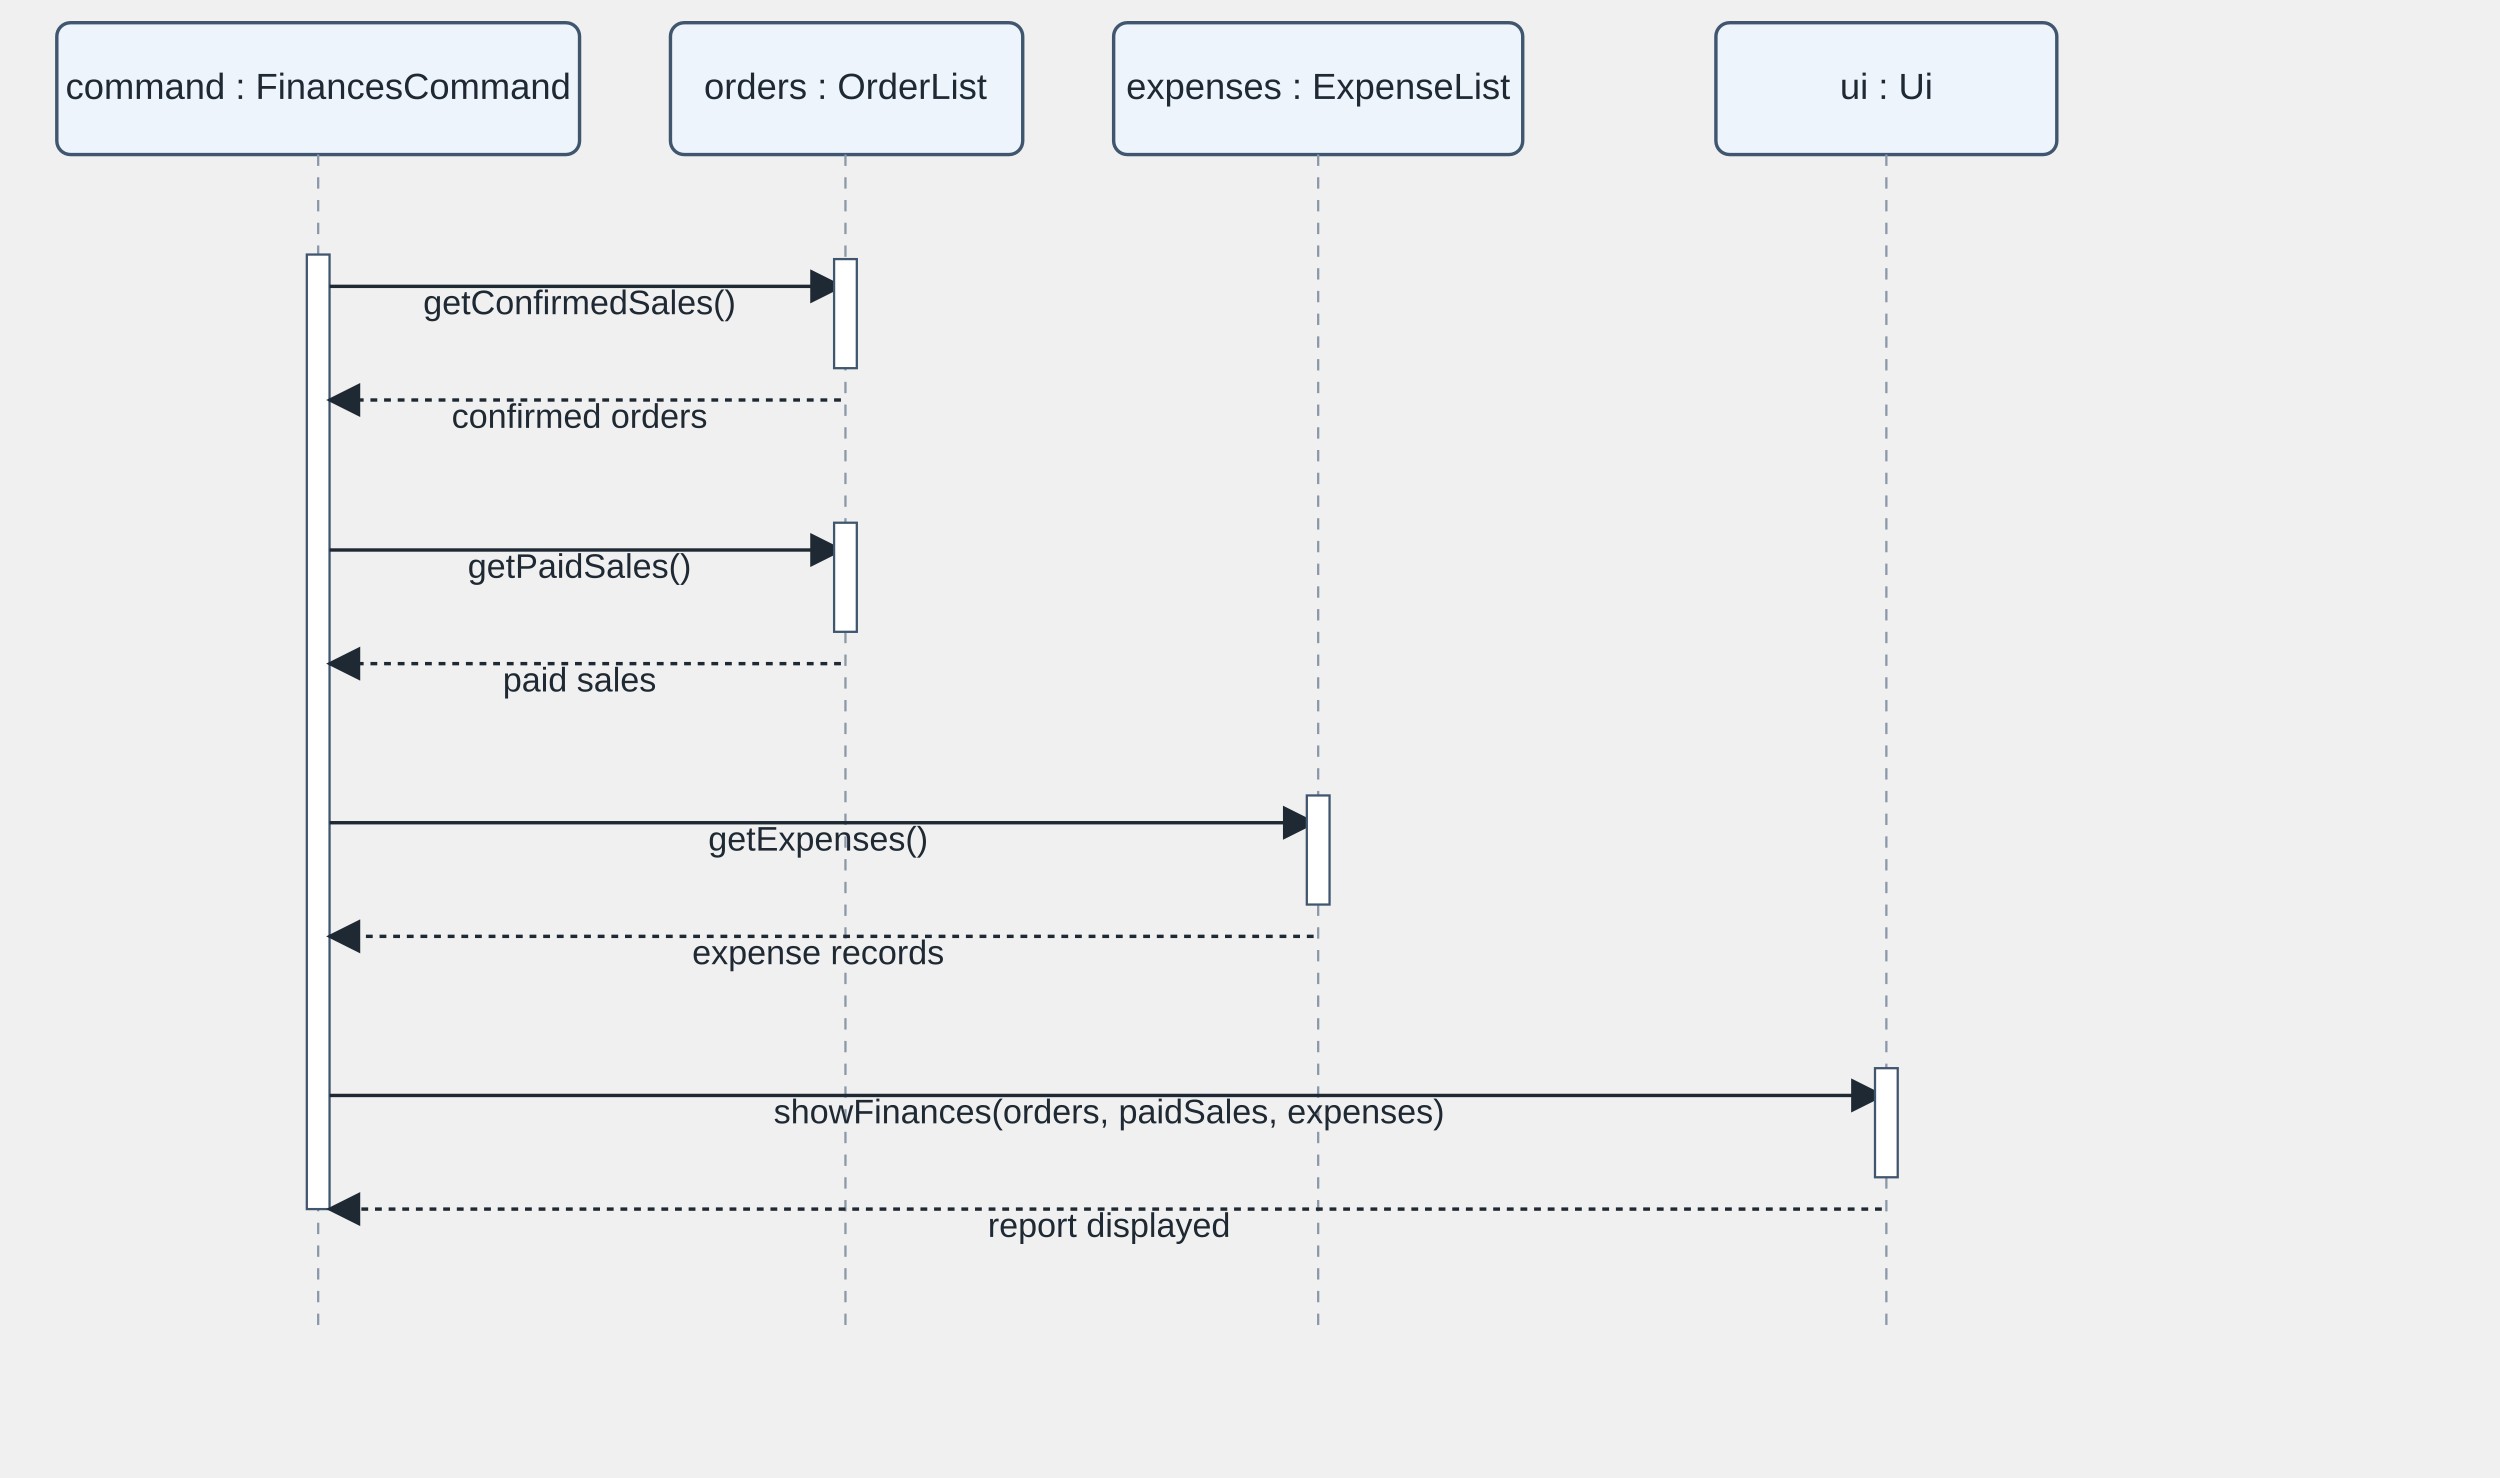
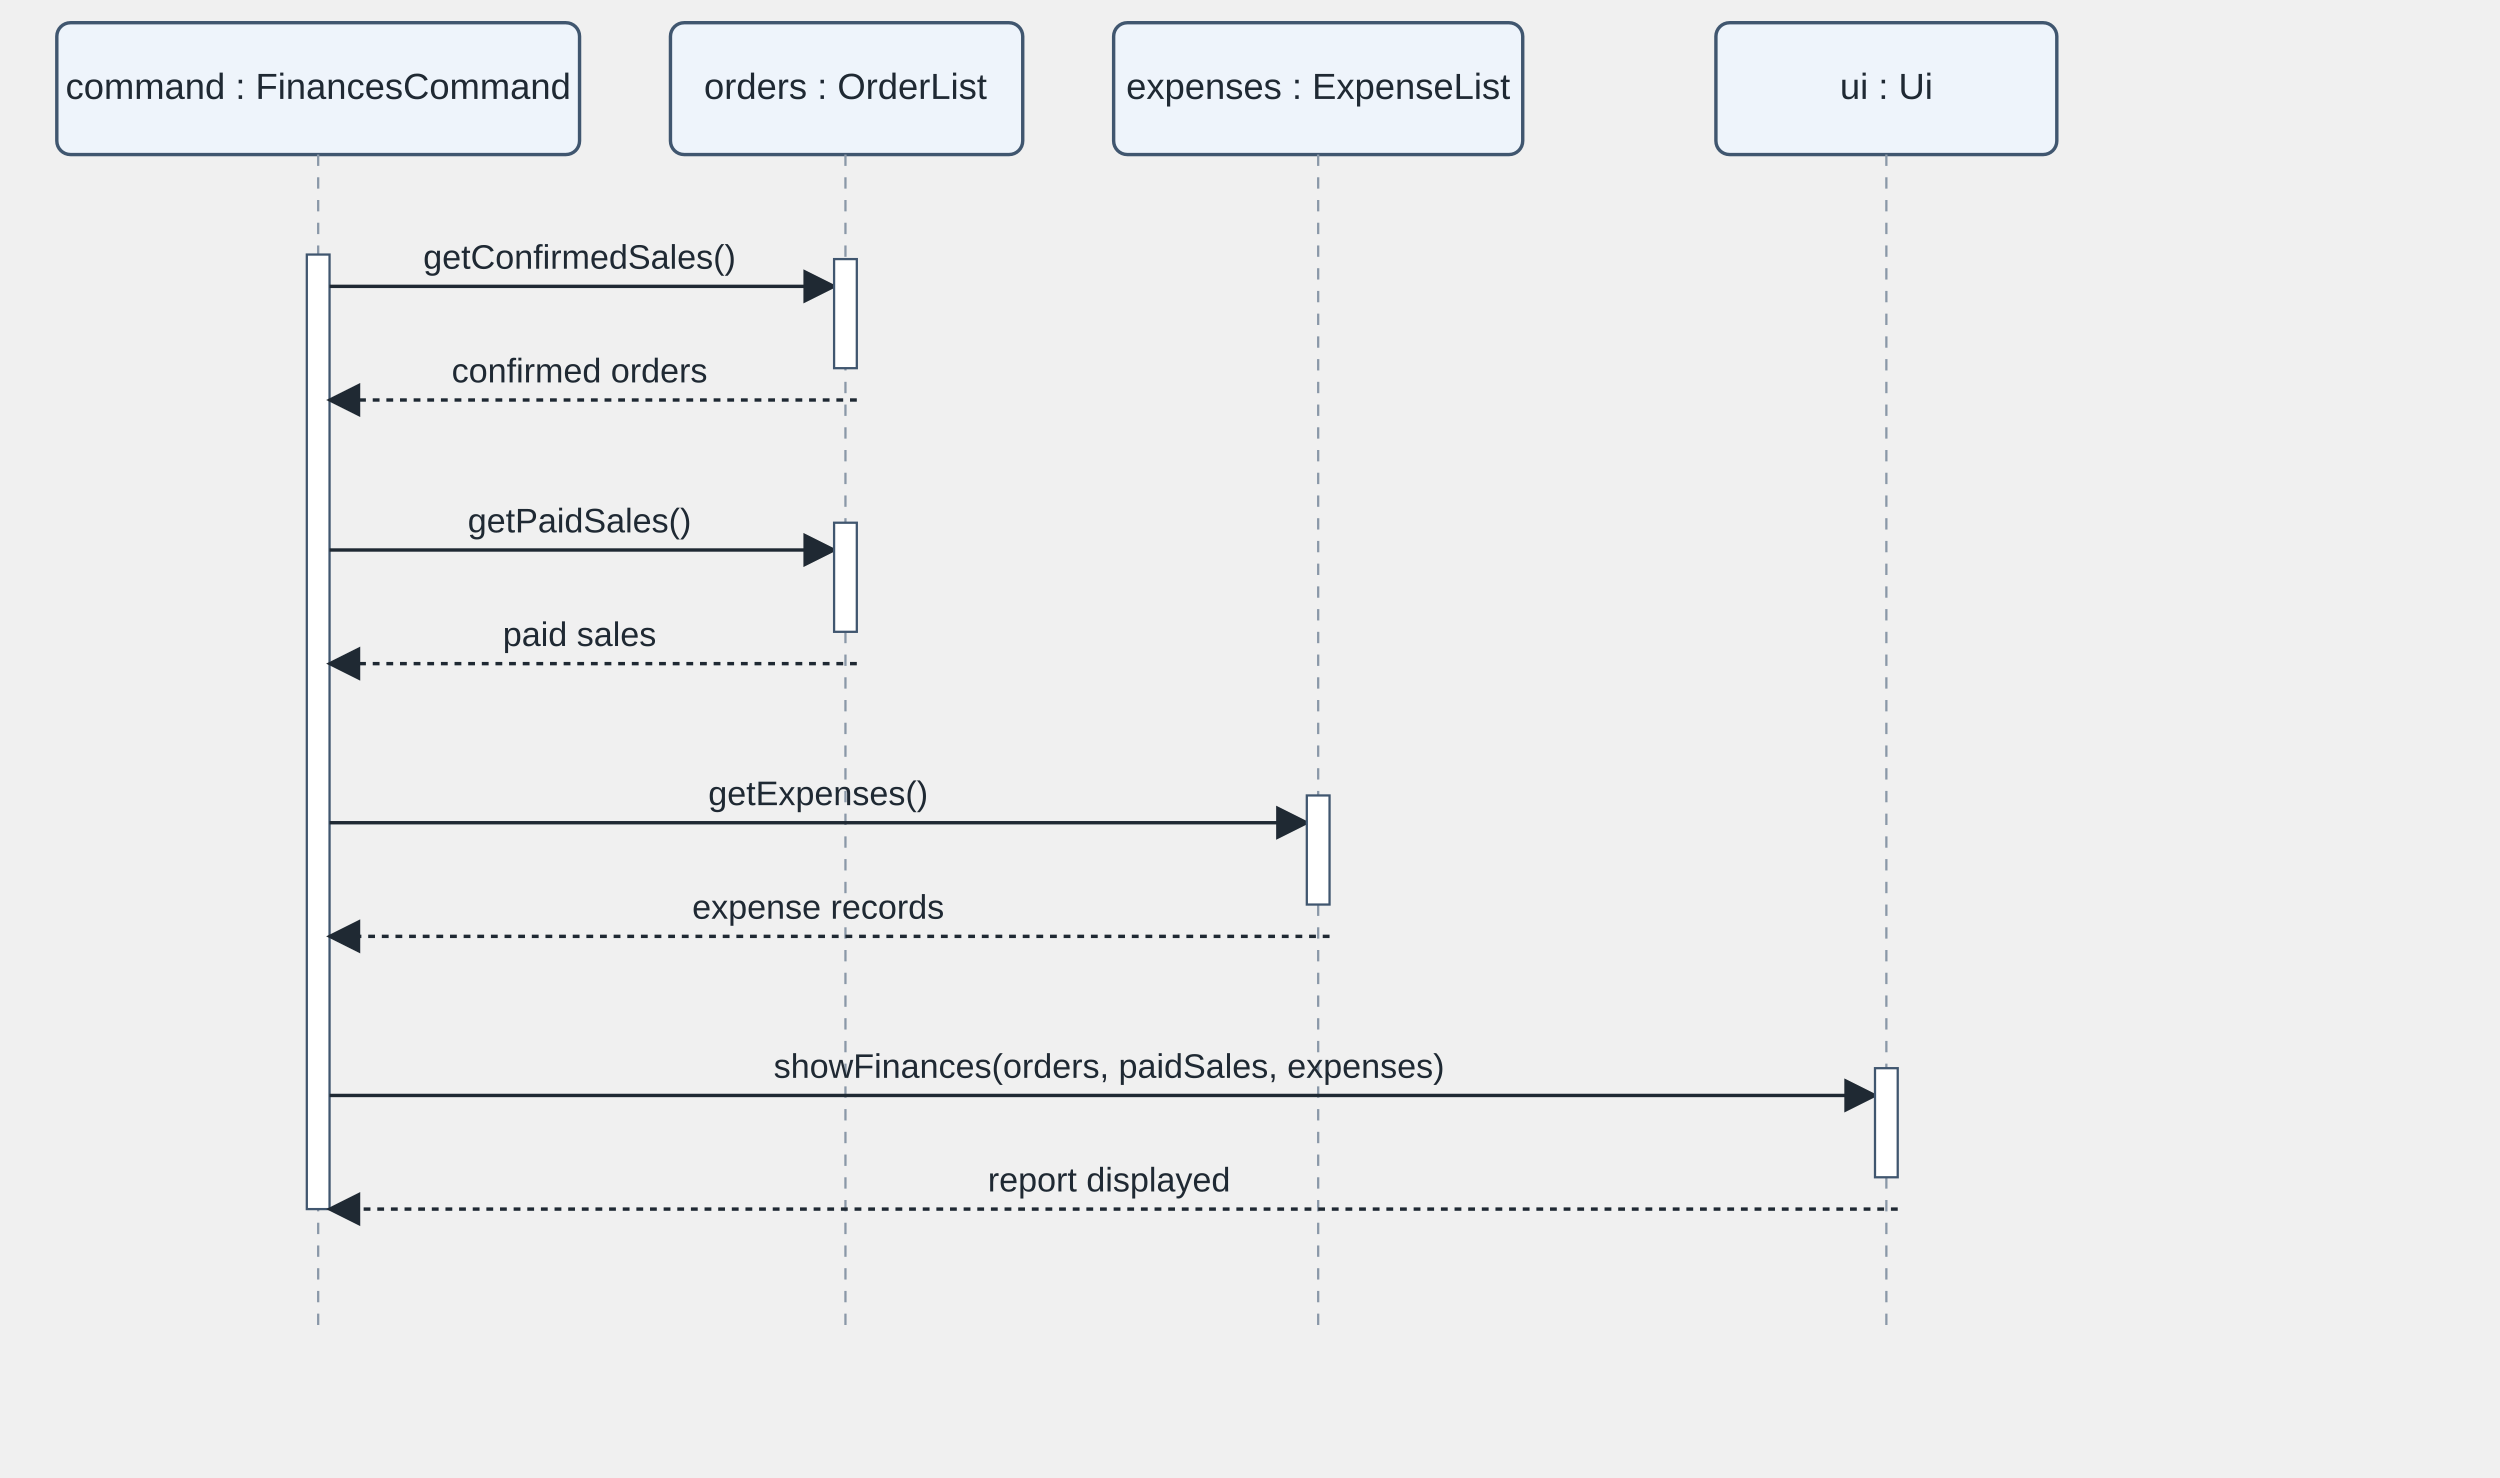
<svg xmlns="http://www.w3.org/2000/svg" id="finances-sequence" width="100%" viewBox="0 0 1100 650" role="img" aria-labelledby="title desc">
  <defs>
    <marker id="arrow" markerWidth="10" markerHeight="10" refX="9" refY="5" orient="auto">
      <path d="M0,0 L10,5 L0,10 Z" fill="#1f2933" />
    </marker>
    <style>text{font-family:trebuchet ms,verdana,arial,sans-serif;font-size:16px;fill:#1f2933}.actor{fill:#eef4fb;stroke:#40566f;stroke-width:1.5}.life{stroke:#8a98a8;stroke-width:1;stroke-dasharray:5 5}.call{stroke:#1f2933;stroke-width:1.5;marker-end:url(#arrow)}.return{stroke:#1f2933;stroke-width:1.5;stroke-dasharray:3 3;marker-end:url(#arrow)}.activation{fill:#fff;stroke:#40566f;stroke-width:1}.label{text-anchor:middle;dominant-baseline:middle}.small{font-size:15px}</style>
  </defs>
  <rect class="actor" x="25" y="10" width="230" height="58" rx="6" />
  <text class="label" x="140" y="39">command : FinancesCommand</text>
  <line class="life" x1="140" y1="68" x2="140" y2="584" />
  <rect class="actor" x="295" y="10" width="155" height="58" rx="6" />
  <text class="label" x="372" y="39">orders : OrderList</text>
  <line class="life" x1="372" y1="68" x2="372" y2="584" />
  <rect class="actor" x="490" y="10" width="180" height="58" rx="6" />
  <text class="label" x="580" y="39">expenses : ExpenseList</text>
  <line class="life" x1="580" y1="68" x2="580" y2="584" />
  <rect class="actor" x="755" y="10" width="150" height="58" rx="6" />
  <text class="label" x="830" y="39">ui : Ui</text>
  <line class="life" x1="830" y1="68" x2="830" y2="584" />
  <rect class="activation" x="135" y="112" width="10" height="420" />
-   <text class="label small" x="255" y="134">getConfirmedSales()</text>
-   <line class="call" x1="145" y1="126" x2="370" y2="126" />
+   <text class="label small" x="255" y="114">getConfirmedSales()</text>
+   <line class="call" x1="145" y1="126" x2="367" y2="126" />
  <rect class="activation" x="367" y="114" width="10" height="48" />
-   <text class="label small" x="255" y="184">confirmed orders</text>
-   <line class="return" x1="370" y1="176" x2="145" y2="176" />
-   <text class="label small" x="255" y="250">getPaidSales()</text>
-   <line class="call" x1="145" y1="242" x2="370" y2="242" />
+   <text class="label small" x="255" y="164">confirmed orders</text>
+   <line class="return" x1="377" y1="176" x2="145" y2="176" />
+   <text class="label small" x="255" y="230">getPaidSales()</text>
+   <line class="call" x1="145" y1="242" x2="367" y2="242" />
  <rect class="activation" x="367" y="230" width="10" height="48" />
-   <text class="label small" x="255" y="300">paid sales</text>
-   <line class="return" x1="370" y1="292" x2="145" y2="292" />
-   <text class="label small" x="360" y="370">getExpenses()</text>
-   <line class="call" x1="145" y1="362" x2="578" y2="362" />
+   <text class="label small" x="255" y="280">paid sales</text>
+   <line class="return" x1="377" y1="292" x2="145" y2="292" />
+   <text class="label small" x="360" y="350">getExpenses()</text>
+   <line class="call" x1="145" y1="362" x2="575" y2="362" />
  <rect class="activation" x="575" y="350" width="10" height="48" />
-   <text class="label small" x="360" y="420">expense records</text>
-   <line class="return" x1="578" y1="412" x2="145" y2="412" />
-   <text class="label small" x="488" y="490">showFinances(orders, paidSales, expenses)</text>
-   <line class="call" x1="145" y1="482" x2="828" y2="482" />
+   <text class="label small" x="360" y="400">expense records</text>
+   <line class="return" x1="585" y1="412" x2="145" y2="412" />
+   <text class="label small" x="488" y="470">showFinances(orders, paidSales, expenses)</text>
+   <line class="call" x1="145" y1="482" x2="825" y2="482" />
  <rect class="activation" x="825" y="470" width="10" height="48" />
-   <text class="label small" x="488" y="540">report displayed</text>
-   <line class="return" x1="828" y1="532" x2="145" y2="532" />
+   <text class="label small" x="488" y="520">report displayed</text>
+   <line class="return" x1="835" y1="532" x2="145" y2="532" />
</svg>
